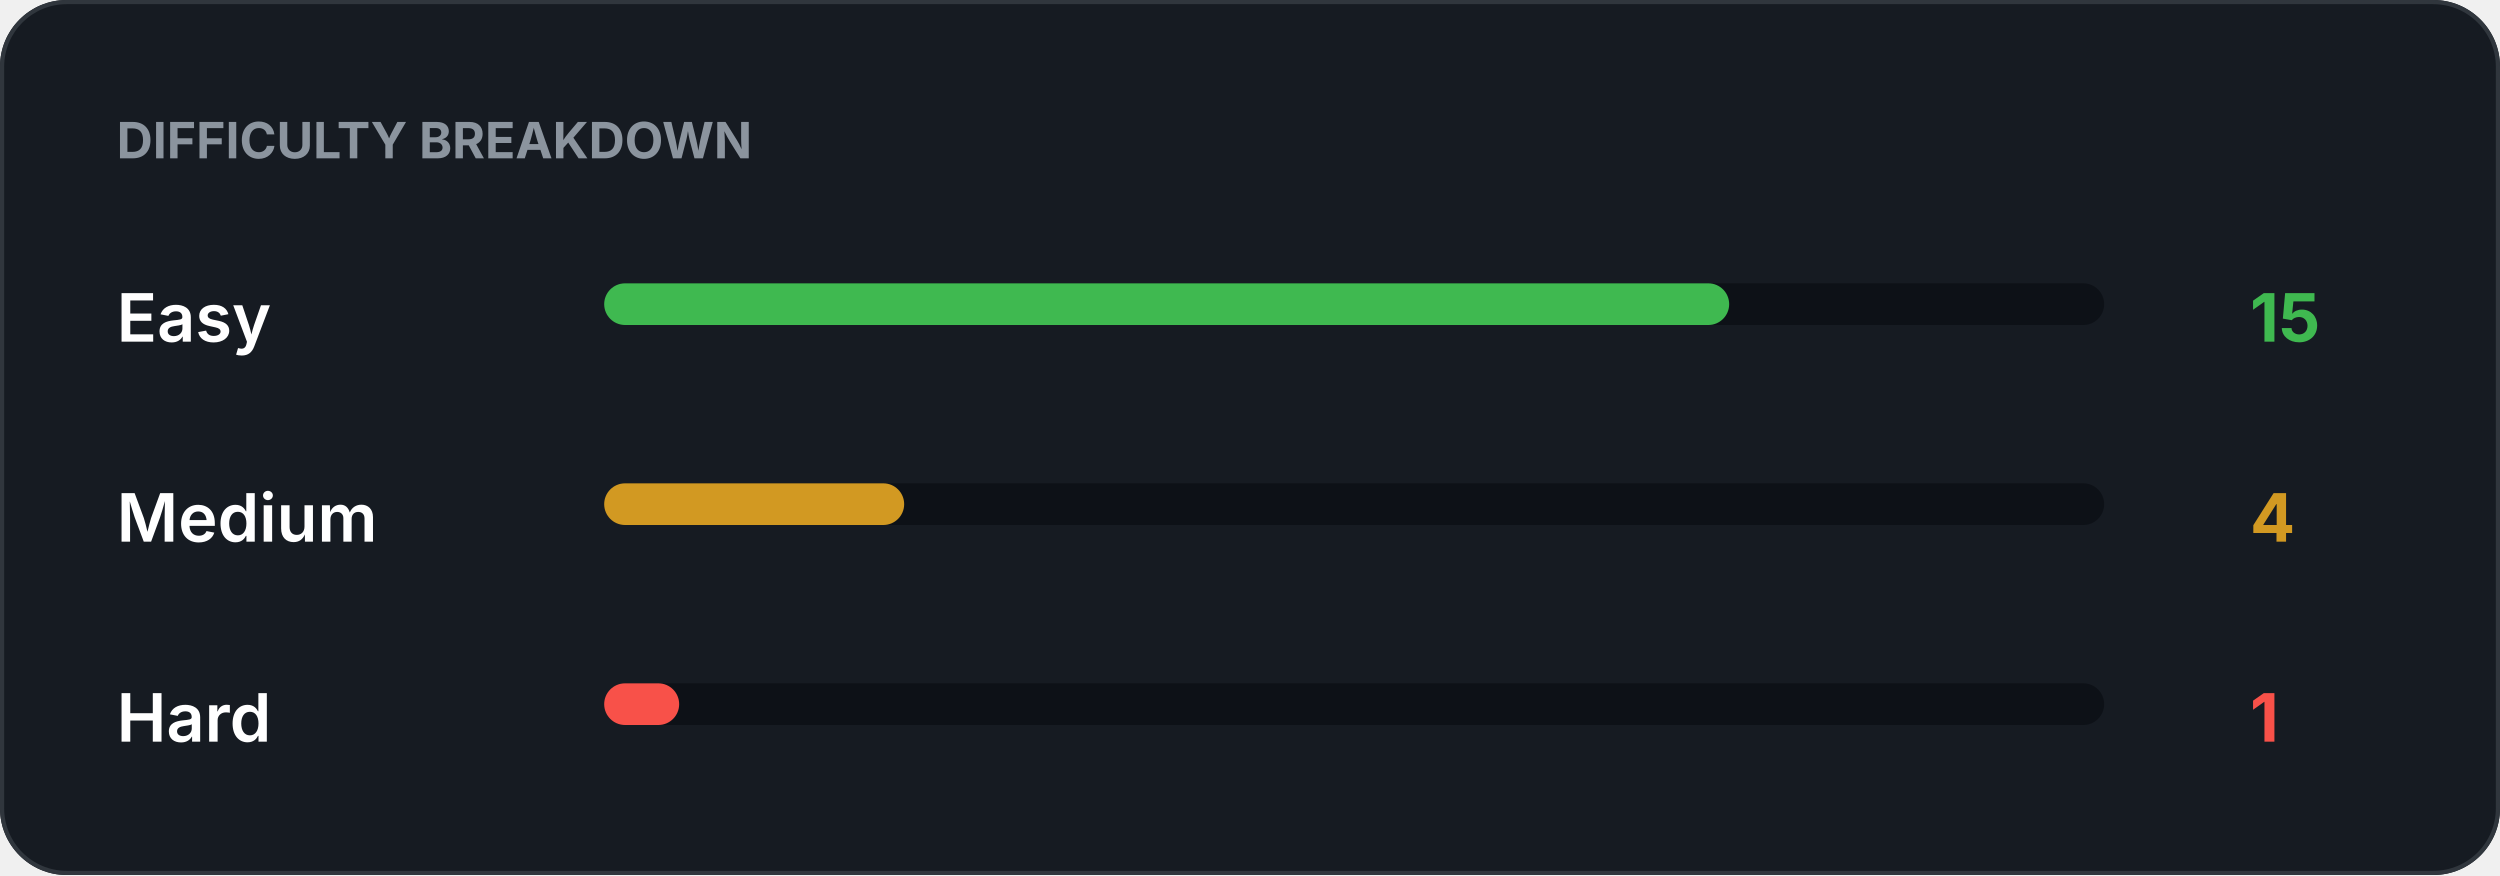
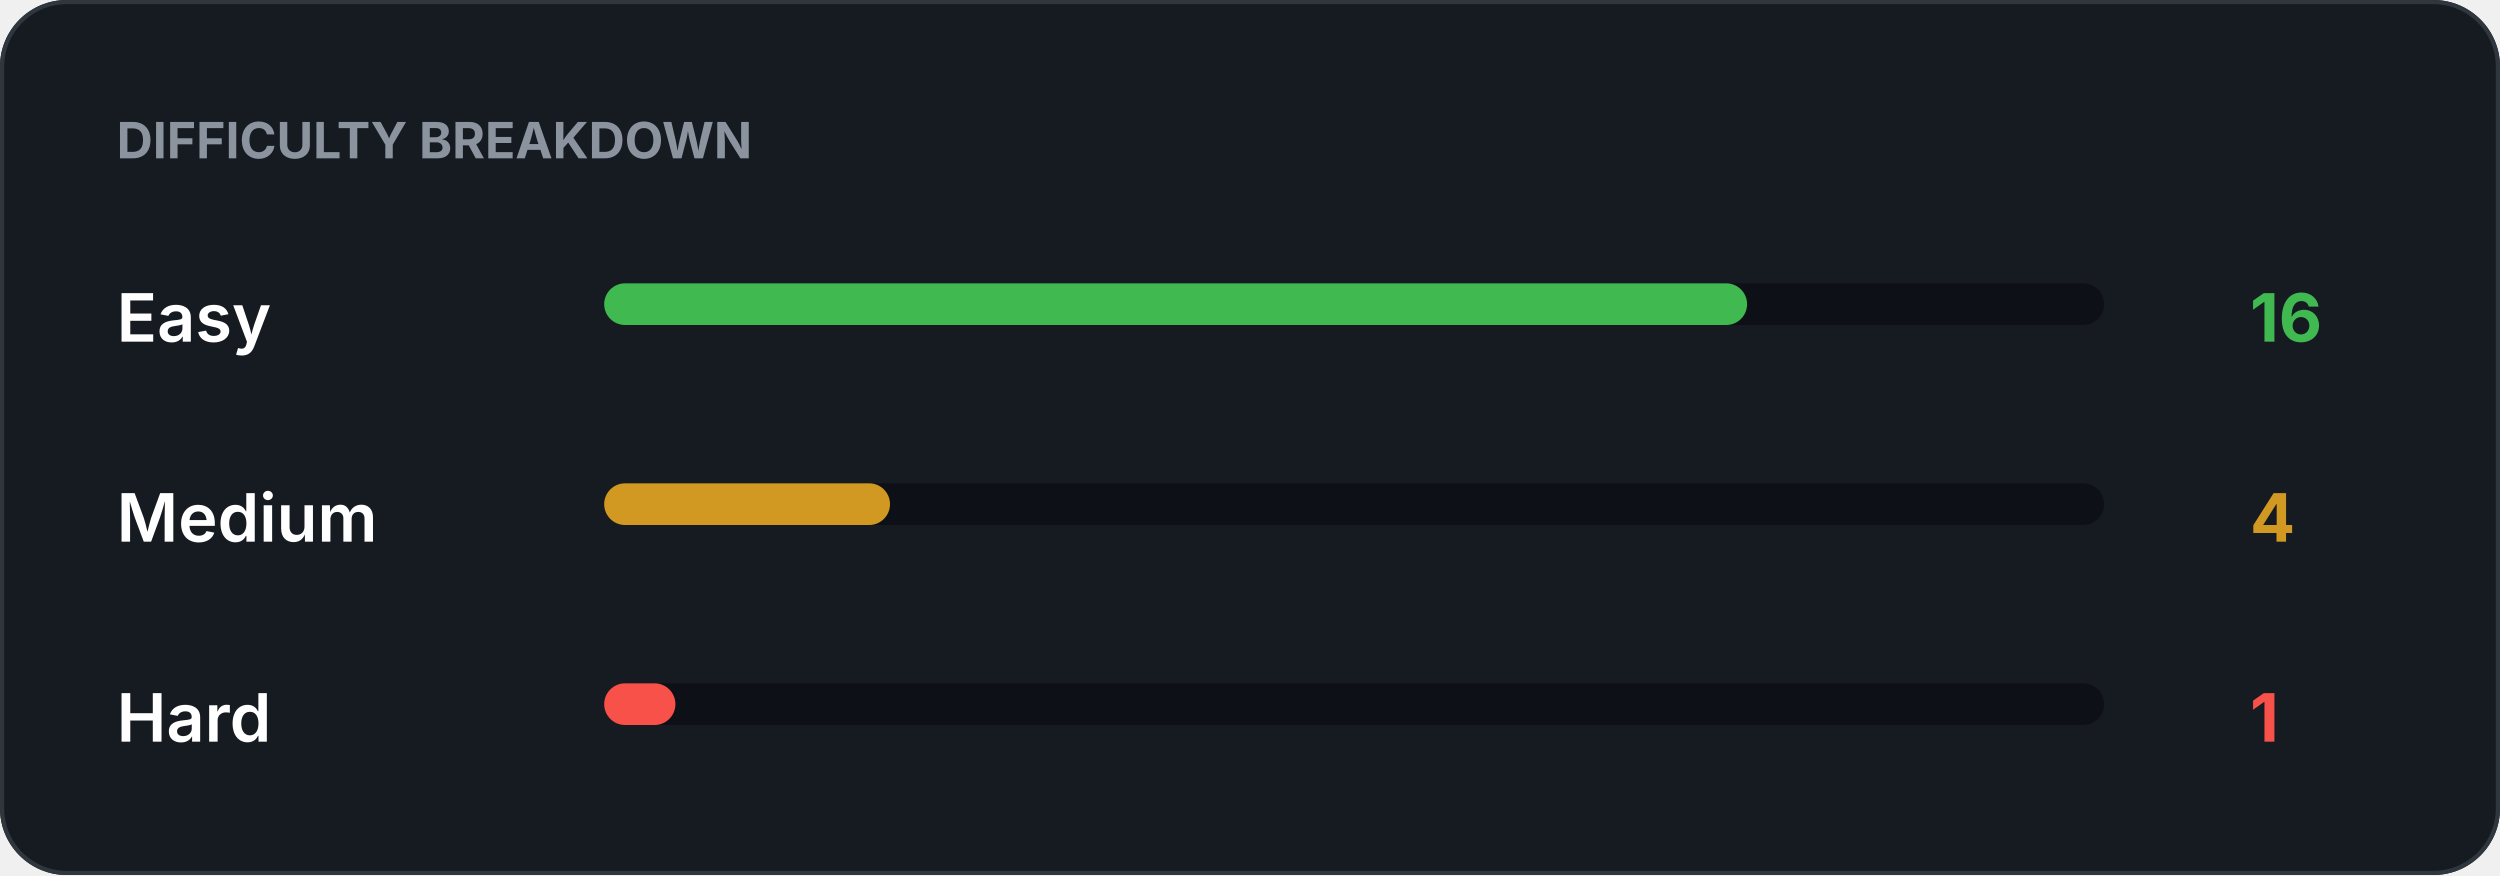
<svg xmlns="http://www.w3.org/2000/svg" width="600" height="210" viewBox="0 0 600 210">
  <rect width="100%" height="100%" rx="16" fill="#161B22" />
  <rect x="0.5" y="0.5" width="599" height="209" rx="15.5" fill="none" stroke="#30363D" />
  <text x="28" y="38" fill="#8B949E" font-family="-apple-system,BlinkMacSystemFont,Segoe UI,sans-serif" font-size="12" font-weight="700">DIFFICULTY BREAKDOWN</text>
  <text x="28" y="82" fill="#FFFFFF" font-family="-apple-system,BlinkMacSystemFont,Segoe UI,sans-serif" font-size="16" font-weight="600">Easy</text>
-   <text x="540" y="82" fill="#3FB950" font-family="-apple-system,BlinkMacSystemFont,Segoe UI,sans-serif" font-size="16" font-weight="700">15</text>
+   <text x="540" y="82" fill="#3FB950" font-family="-apple-system,BlinkMacSystemFont,Segoe UI,sans-serif" font-size="16" font-weight="700">16</text>
  <rect x="145" y="68" width="360" height="10" rx="5" fill="#0D1117" />
-   <rect x="145" y="68" width="270.0" height="10" rx="5" fill="#3FB950" />
+   <rect x="145" y="68" width="274.3" height="10" rx="5" fill="#3FB950" />
  <text x="28" y="130" fill="#FFFFFF" font-family="-apple-system,BlinkMacSystemFont,Segoe UI,sans-serif" font-size="16" font-weight="600">Medium</text>
  <text x="540" y="130" fill="#D29922" font-family="-apple-system,BlinkMacSystemFont,Segoe UI,sans-serif" font-size="16" font-weight="700">4</text>
  <rect x="145" y="116" width="360" height="10" rx="5" fill="#0D1117" />
-   <rect x="145" y="116" width="72.0" height="10" rx="5" fill="#D29922" />
+   <rect x="145" y="116" width="68.6" height="10" rx="5" fill="#D29922" />
  <text x="28" y="178" fill="#FFFFFF" font-family="-apple-system,BlinkMacSystemFont,Segoe UI,sans-serif" font-size="16" font-weight="600">Hard</text>
  <text x="540" y="178" fill="#F85149" font-family="-apple-system,BlinkMacSystemFont,Segoe UI,sans-serif" font-size="16" font-weight="700">1</text>
  <rect x="145" y="164" width="360" height="10" rx="5" fill="#0D1117" />
-   <rect x="145" y="164" width="18.0" height="10" rx="5" fill="#F85149" />
+   <rect x="145" y="164" width="17.1" height="10" rx="5" fill="#F85149" />
</svg>
